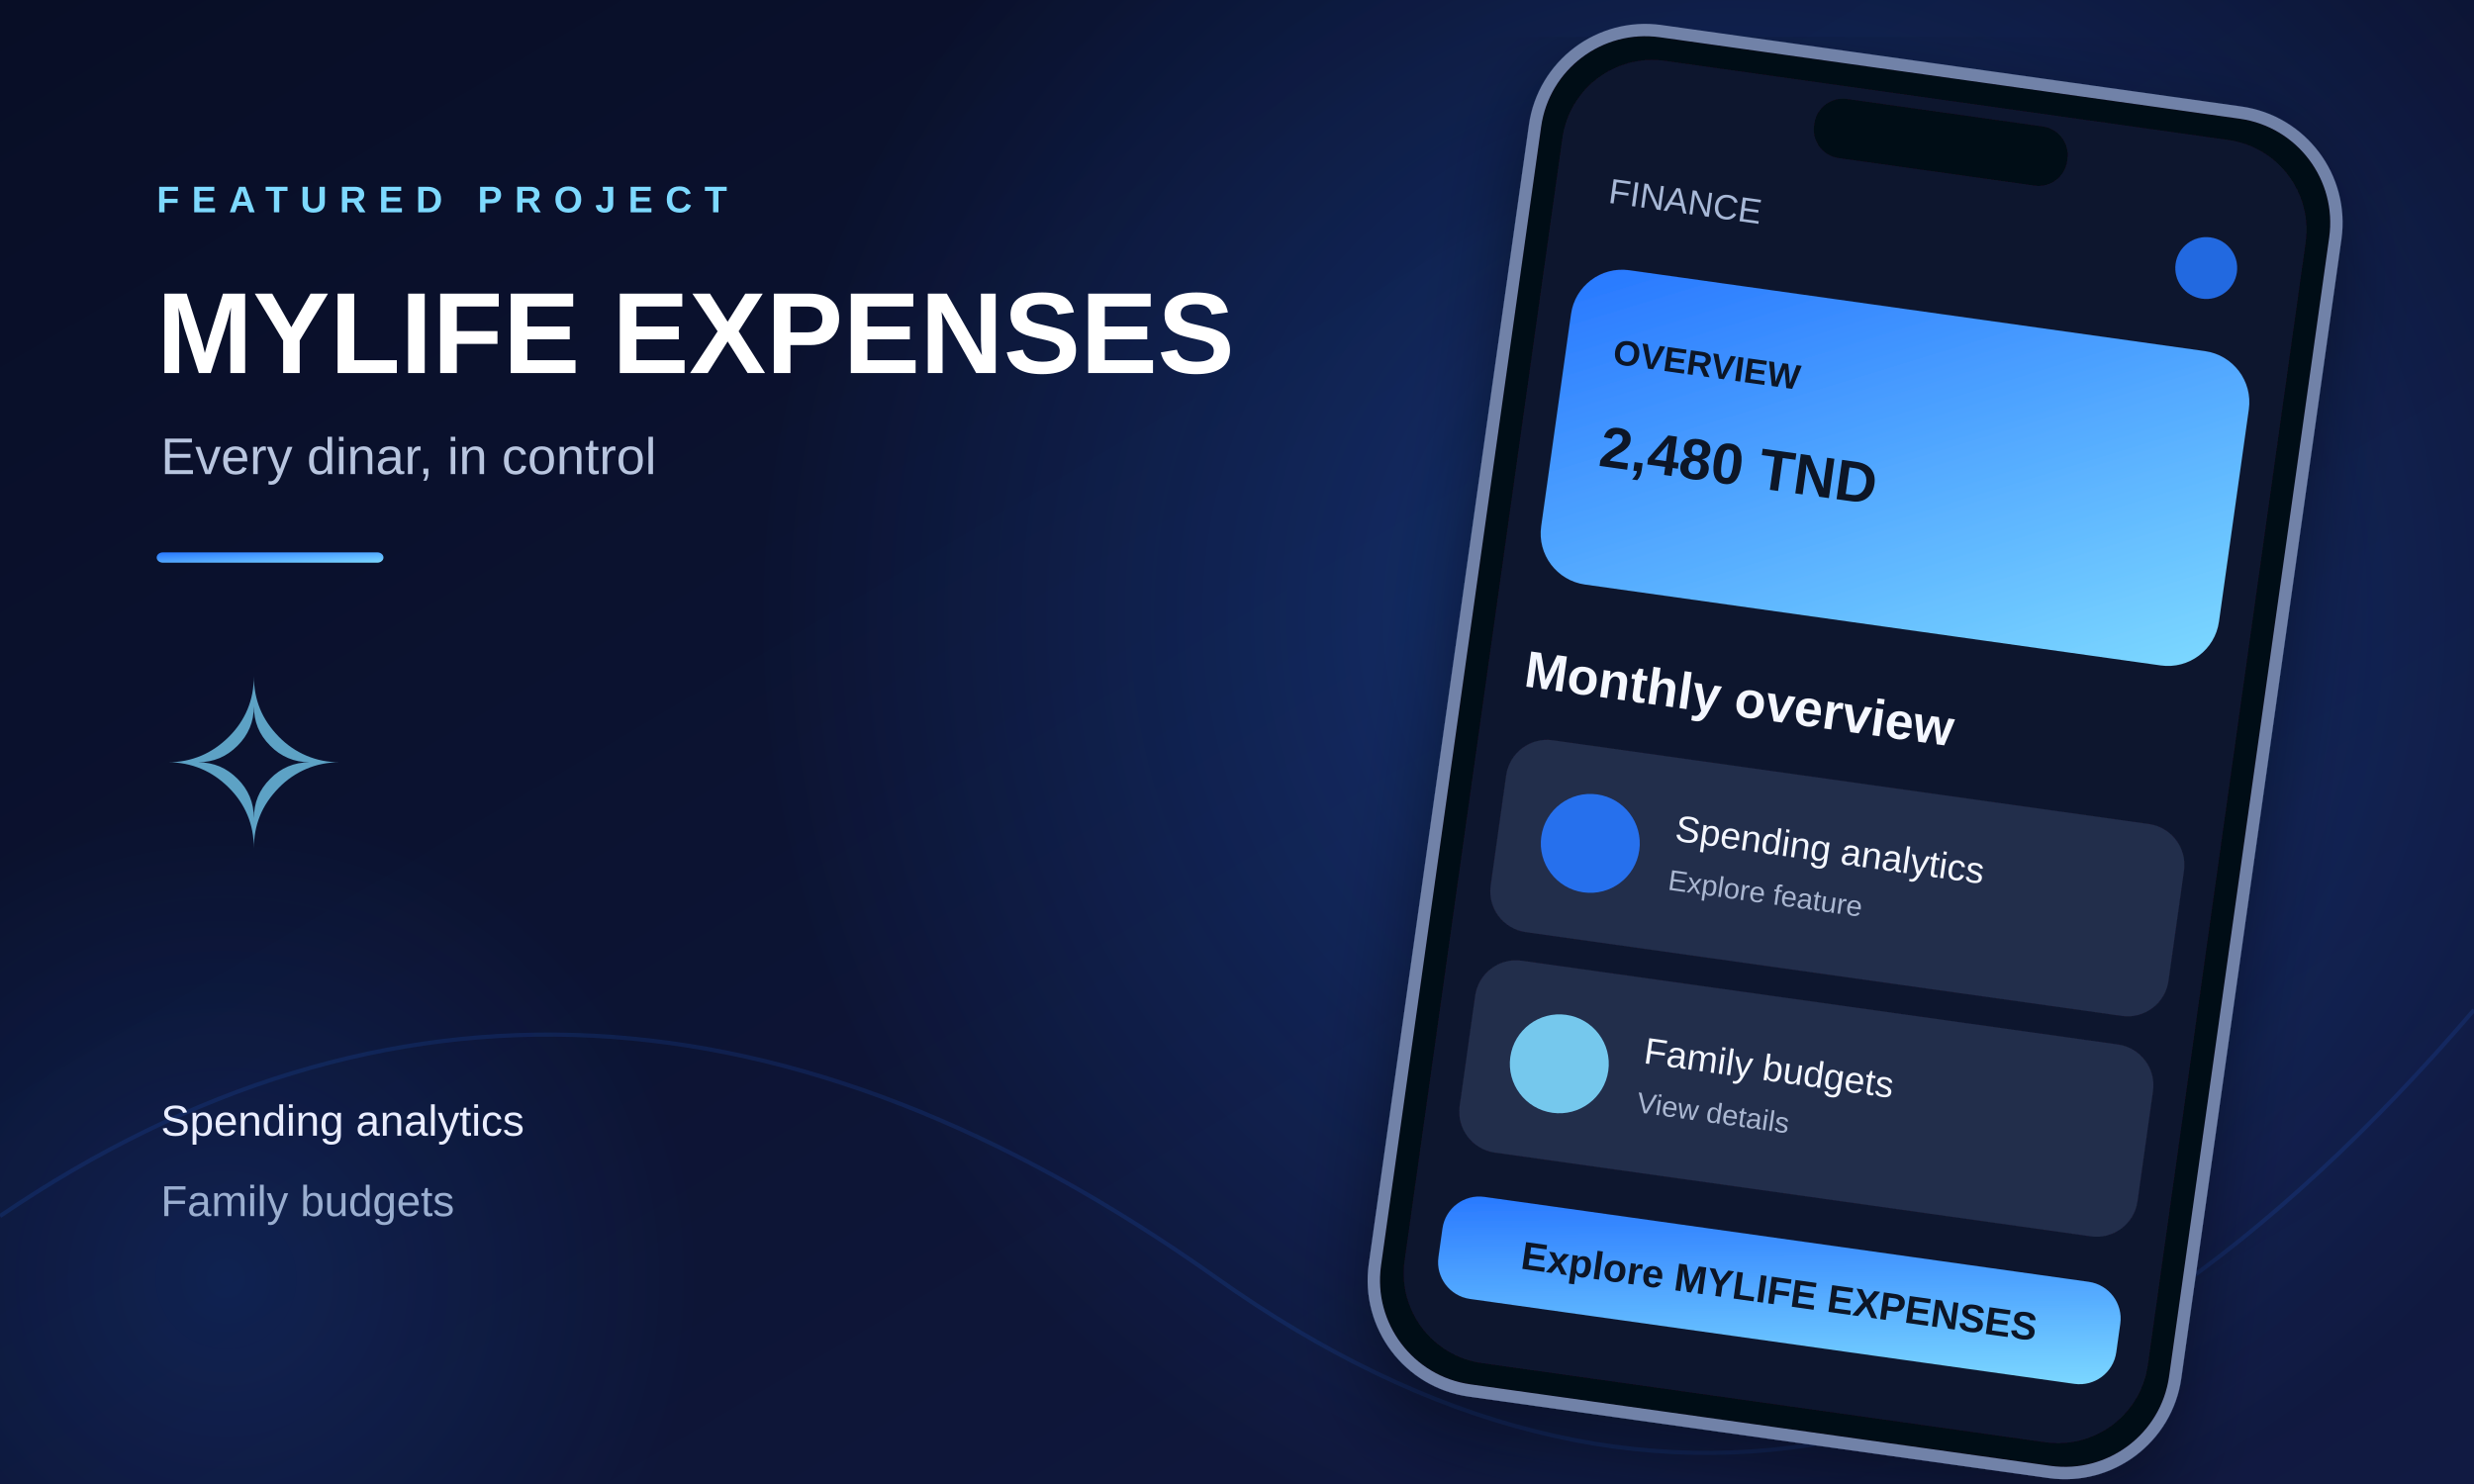
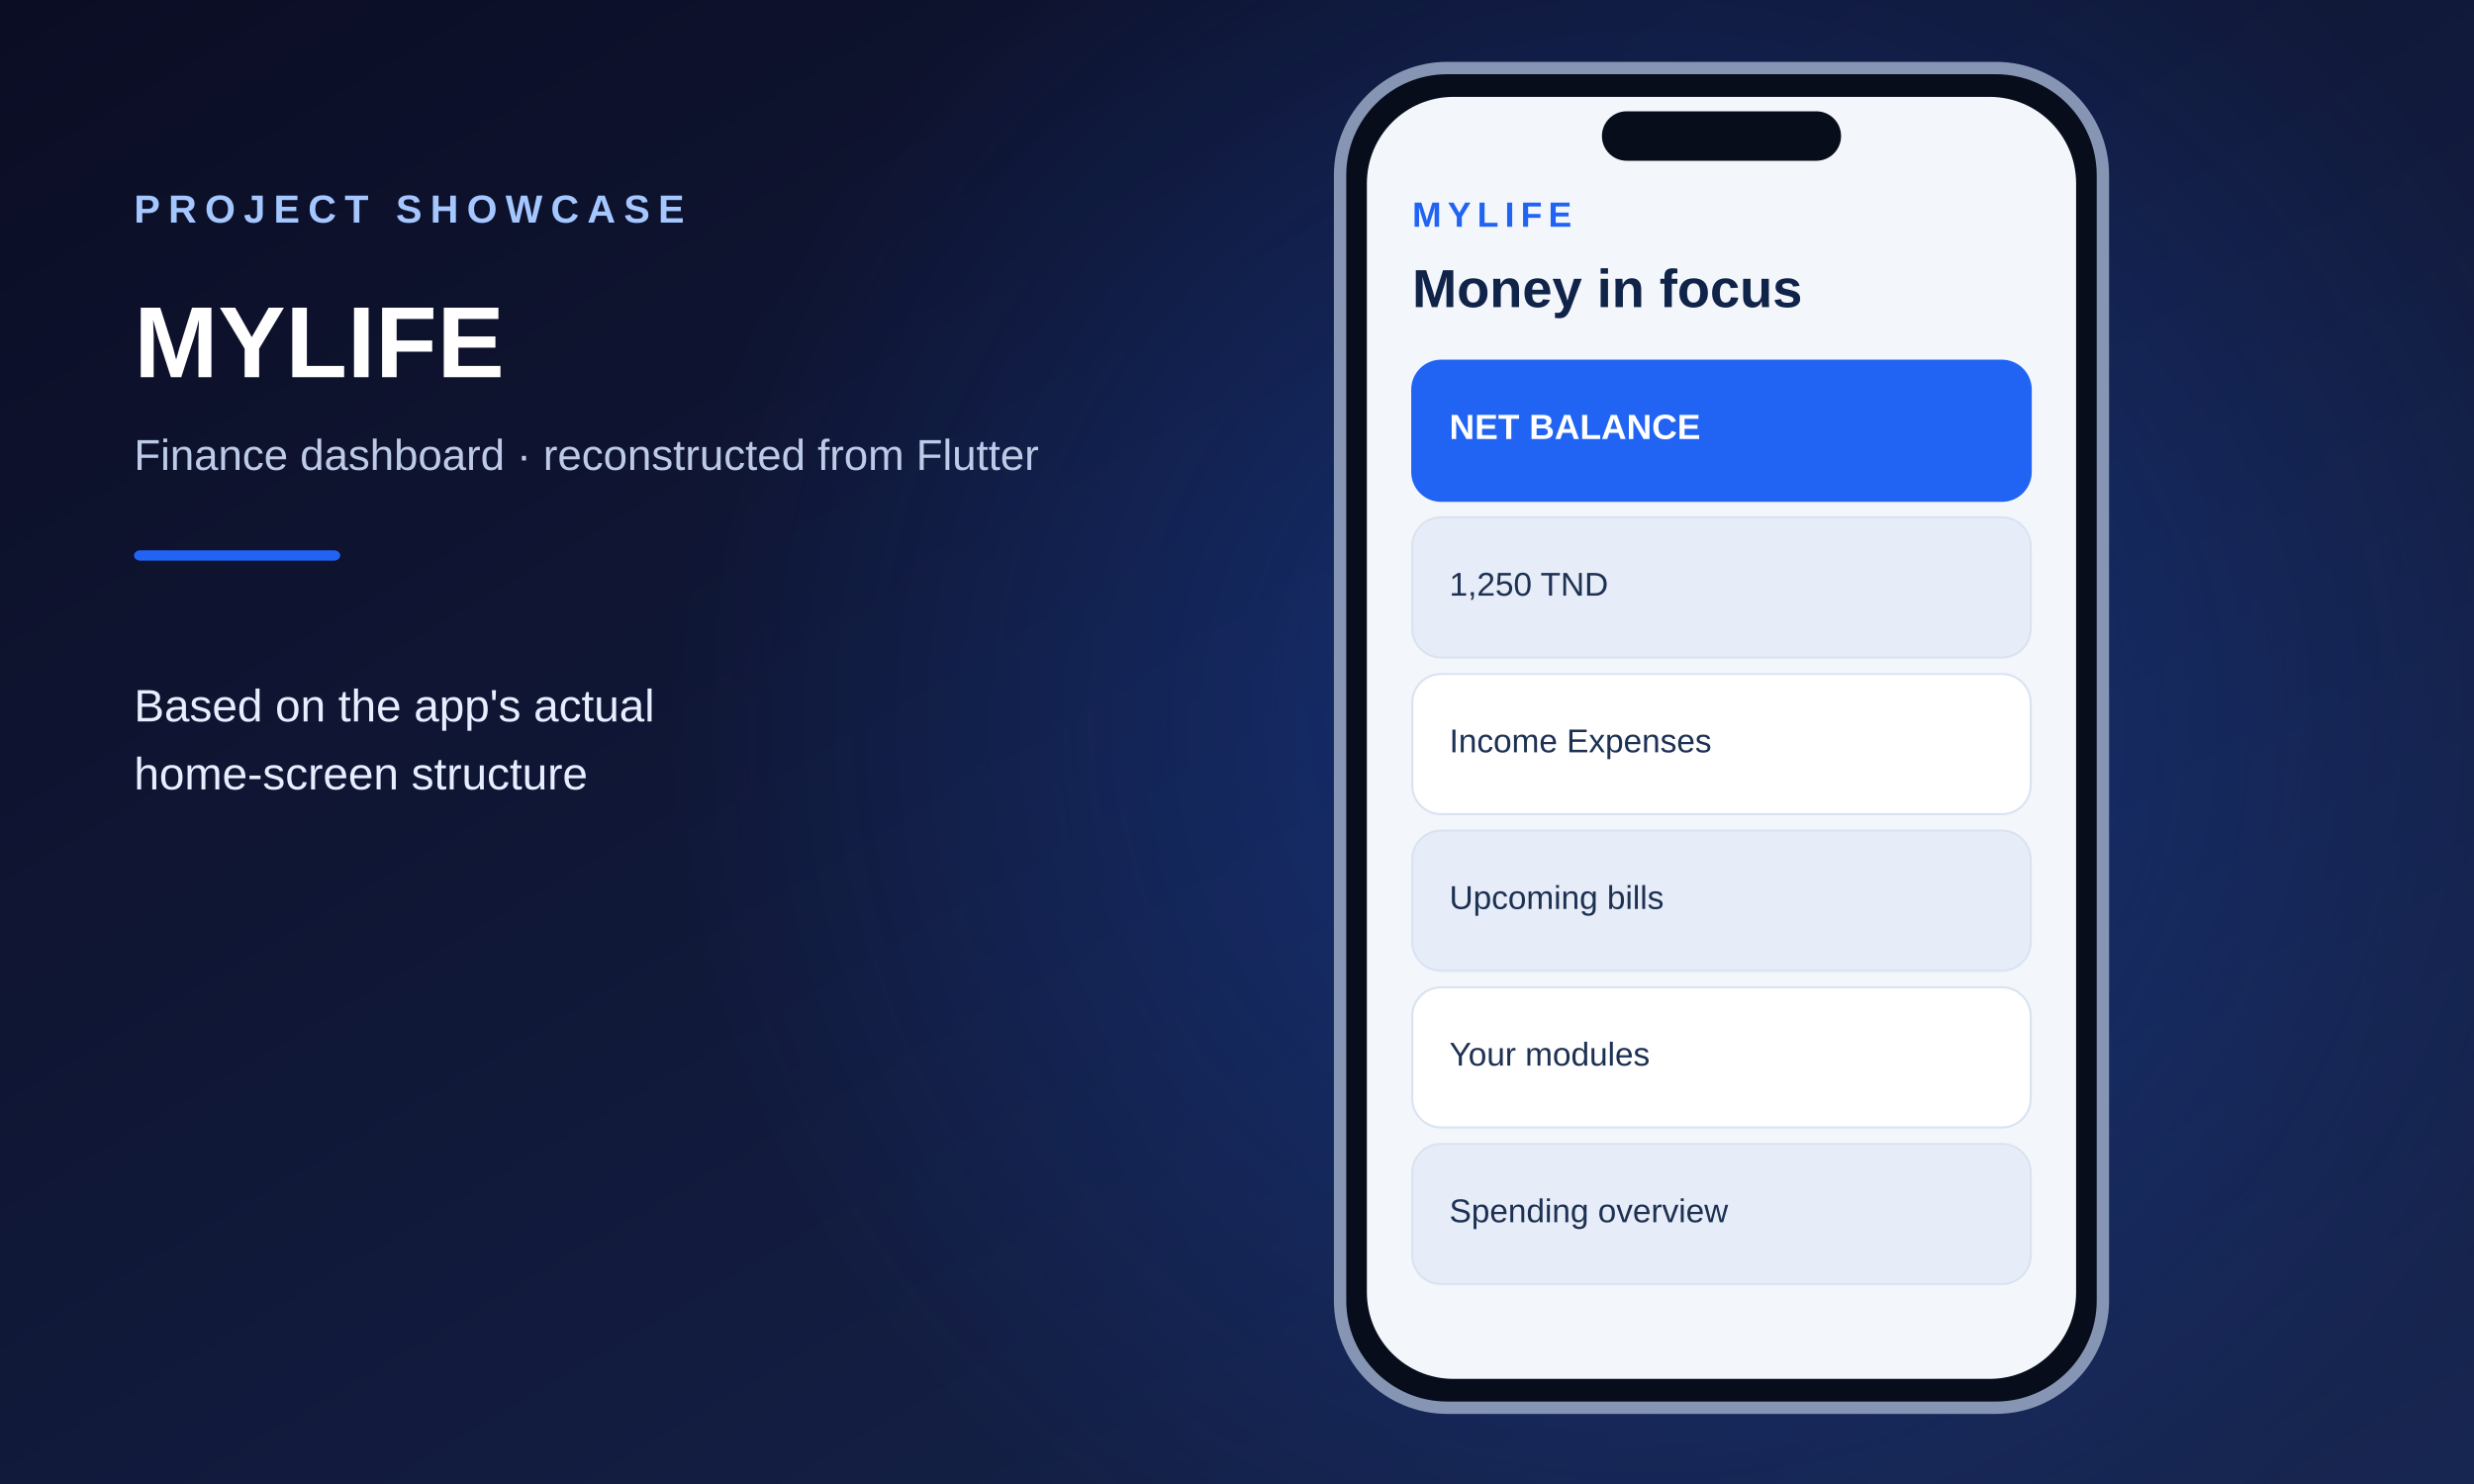
- <svg xmlns="http://www.w3.org/2000/svg" viewBox="0 0 1200 720" role="img" aria-label="MYLIFE EXPENSES mobile application preview">
+ <svg xmlns="http://www.w3.org/2000/svg" viewBox="0 0 1200 720">
  <defs>
    <linearGradient id="bg" x2="1" y2="1">
-       <stop stop-color="#080e26" />
-       <stop offset="1" stop-color="#111a42" />
+       <stop stop-color="#0b0d24" />
+       <stop offset="1" stop-color="#172651" />
    </linearGradient>
-     <linearGradient id="a" x2="1" y2="1">
-       <stop stop-color="#2777ff" />
-       <stop offset="1" stop-color="#7dd9ff" />
-     </linearGradient>
-     <radialGradient id="glow">
-       <stop stop-color="#2777ff" stop-opacity=".32" />
-       <stop offset="1" stop-color="#2777ff" stop-opacity="0" />
+     <radialGradient id="g">
+       <stop stop-color="#2164F4" stop-opacity=".32" />
+       <stop offset="1" stop-color="#2164F4" stop-opacity="0" />
    </radialGradient>
-     <filter id="shadow">
-       <feDropShadow dx="0" dy="18" stdDeviation="22" flood-color="#000" flood-opacity=".45" />
-     </filter>
  </defs>
  <rect width="1200" height="720" fill="url(#bg)" />
-   <circle cx="840" cy="300" r="470" fill="url(#glow)" />
-   <circle cx="110" cy="620" r="230" fill="url(#glow)" opacity=".45" />
-   <path d="M0 590 Q280 400 590 620 T1200 490" stroke="#2777ff" stroke-opacity=".13" stroke-width="2" fill="none" />
+   <circle cx="800" cy="350" r="480" fill="url(#g)" />
  <g font-family="Arial,Helvetica,sans-serif">
-     <text x="76" y="103" fill="#7dd9ff" font-size="18" font-weight="700" letter-spacing="6">FEATURED PROJECT</text>
-     <text x="76" y="181" fill="#fff" font-size="56" font-weight="800">MYLIFE EXPENSES</text>
-     <text x="78" y="230" fill="#b8c5df" font-size="25">Every dinar, in control</text>
-     <rect x="76" y="268" width="110" height="5" rx="3" fill="url(#a)" />
-     <text x="77" y="410" fill="#7dd9ff" font-size="110" opacity=".72">✧</text>
-     <text x="78" y="551" fill="#e9edff" font-size="21">Spending analytics</text>
-     <text x="78" y="590" fill="#9aaed0" font-size="21">Family budgets</text>
-   </g>
-   <g transform="translate(704 35) rotate(8 220 330)" filter="url(#shadow)">
-     <rect width="392" height="666" rx="54" fill="#050817" stroke="#7182a8" stroke-width="6" />
-     <rect x="14" y="14" width="364" height="638" rx="44" fill="#11182e" />
-     <rect x="134" y="20" width="124" height="29" rx="14" fill="#050817" />
-     <text x="40" y="86" fill="#a7b8d7" font-size="17" font-family="Arial">FINANCE</text>
-     <circle cx="332" cy="77" r="15" fill="#2777ff" opacity=".85" />
-     <rect x="30" y="117" width="332" height="154" rx="25" fill="url(#a)" />
-     <text x="53" y="163" fill="#081528" font-size="17" font-weight="bold" font-family="Arial">OVERVIEW</text>
-     <text x="53" y="213" fill="#081528" font-size="28" font-weight="bold" font-family="Arial">2,480 TND</text>
-     <text x="32" y="324" fill="#f4f7ff" font-size="25" font-weight="bold" font-family="Arial">Monthly overview</text>
-     <rect x="30" y="348" width="332" height="94" rx="20" fill="#222d4b" />
-     <circle cx="75" cy="395" r="24" fill="#2777ff" opacity=".9" />
-     <text x="115" y="388" fill="#f4f7ff" font-size="18" font-family="Arial">Spending analytics</text>
-     <text x="115" y="412" fill="#aab7d1" font-size="14" font-family="Arial">Explore feature</text>
-     <rect x="30" y="456" width="332" height="94" rx="20" fill="#222d4b" />
-     <circle cx="75" cy="503" r="24" fill="#7dd9ff" opacity=".9" />
-     <text x="115" y="497" fill="#f4f7ff" font-size="18" font-family="Arial">Family budgets</text>
-     <text x="115" y="521" fill="#aab7d1" font-size="14" font-family="Arial">View details</text>
-     <rect x="30" y="572" width="332" height="50" rx="18" fill="url(#a)" />
-     <text x="196" y="604" text-anchor="middle" fill="#071328" font-size="19" font-weight="bold" font-family="Arial">Explore MYLIFE EXPENSES</text>
+     <text x="65" y="108" font-size="19" letter-spacing="4" font-weight="bold" fill="#a5c7ff">PROJECT SHOWCASE</text>
+     <text x="65" y="183" font-size="49" font-weight="bold" fill="white">MYLIFE</text>
+     <text x="65" y="228" font-size="21" fill="#bdcbe8">Finance dashboard · reconstructed from Flutter</text>
+     <rect x="65" y="267" width="100" height="5" rx="3" fill="#2164F4" />
+     <text x="65" y="350" font-size="22" fill="#e8eeff">Based on the app's actual</text>
+     <text x="65" y="383" font-size="22" fill="#e8eeff">home-screen structure</text>
+     <rect x="650" y="33" width="370" height="650" rx="52" fill="#070d1b" stroke="#8595b3" stroke-width="6" />
+     <rect x="663" y="47" width="344" height="622" rx="42" fill="#f3f6fb" />
+     <rect x="777" y="54" width="116" height="24" rx="12" fill="#080d1b" />
+     <text x="685" y="110" font-size="17" font-weight="800" letter-spacing="3" fill="#2164F4">MYLIFE</text>
+     <text x="685" y="149" font-size="26" font-weight="800" fill="#102348">Money in focus</text>
+     <rect x="685" y="175" width="300" height="68" rx="14" fill="#2164F4" stroke="#2164F4" />
+     <text x="703" y="213" fill="#ffffff" font-family="Arial" font-size="17" font-weight="bold">NET BALANCE</text>
+     <rect x="685" y="251" width="300" height="68" rx="14" fill="#e7edf8" stroke="#d9e3f0" />
+     <text x="703" y="289" fill="#1d3153" font-family="Arial" font-size="16" font-weight="normal">1,250 TND</text>
+     <rect x="685" y="327" width="300" height="68" rx="14" fill="#ffffff" stroke="#d9e3f0" />
+     <text x="703" y="365" fill="#1d3153" font-family="Arial" font-size="16" font-weight="normal">Income     Expenses</text>
+     <rect x="685" y="403" width="300" height="68" rx="14" fill="#e7edf8" stroke="#d9e3f0" />
+     <text x="703" y="441" fill="#1d3153" font-family="Arial" font-size="16" font-weight="normal">Upcoming bills</text>
+     <rect x="685" y="479" width="300" height="68" rx="14" fill="#ffffff" stroke="#d9e3f0" />
+     <text x="703" y="517" fill="#1d3153" font-family="Arial" font-size="16" font-weight="normal">Your modules</text>
+     <rect x="685" y="555" width="300" height="68" rx="14" fill="#e7edf8" stroke="#d9e3f0" />
+     <text x="703" y="593" fill="#1d3153" font-family="Arial" font-size="16" font-weight="normal">Spending overview</text>
  </g>
</svg>
